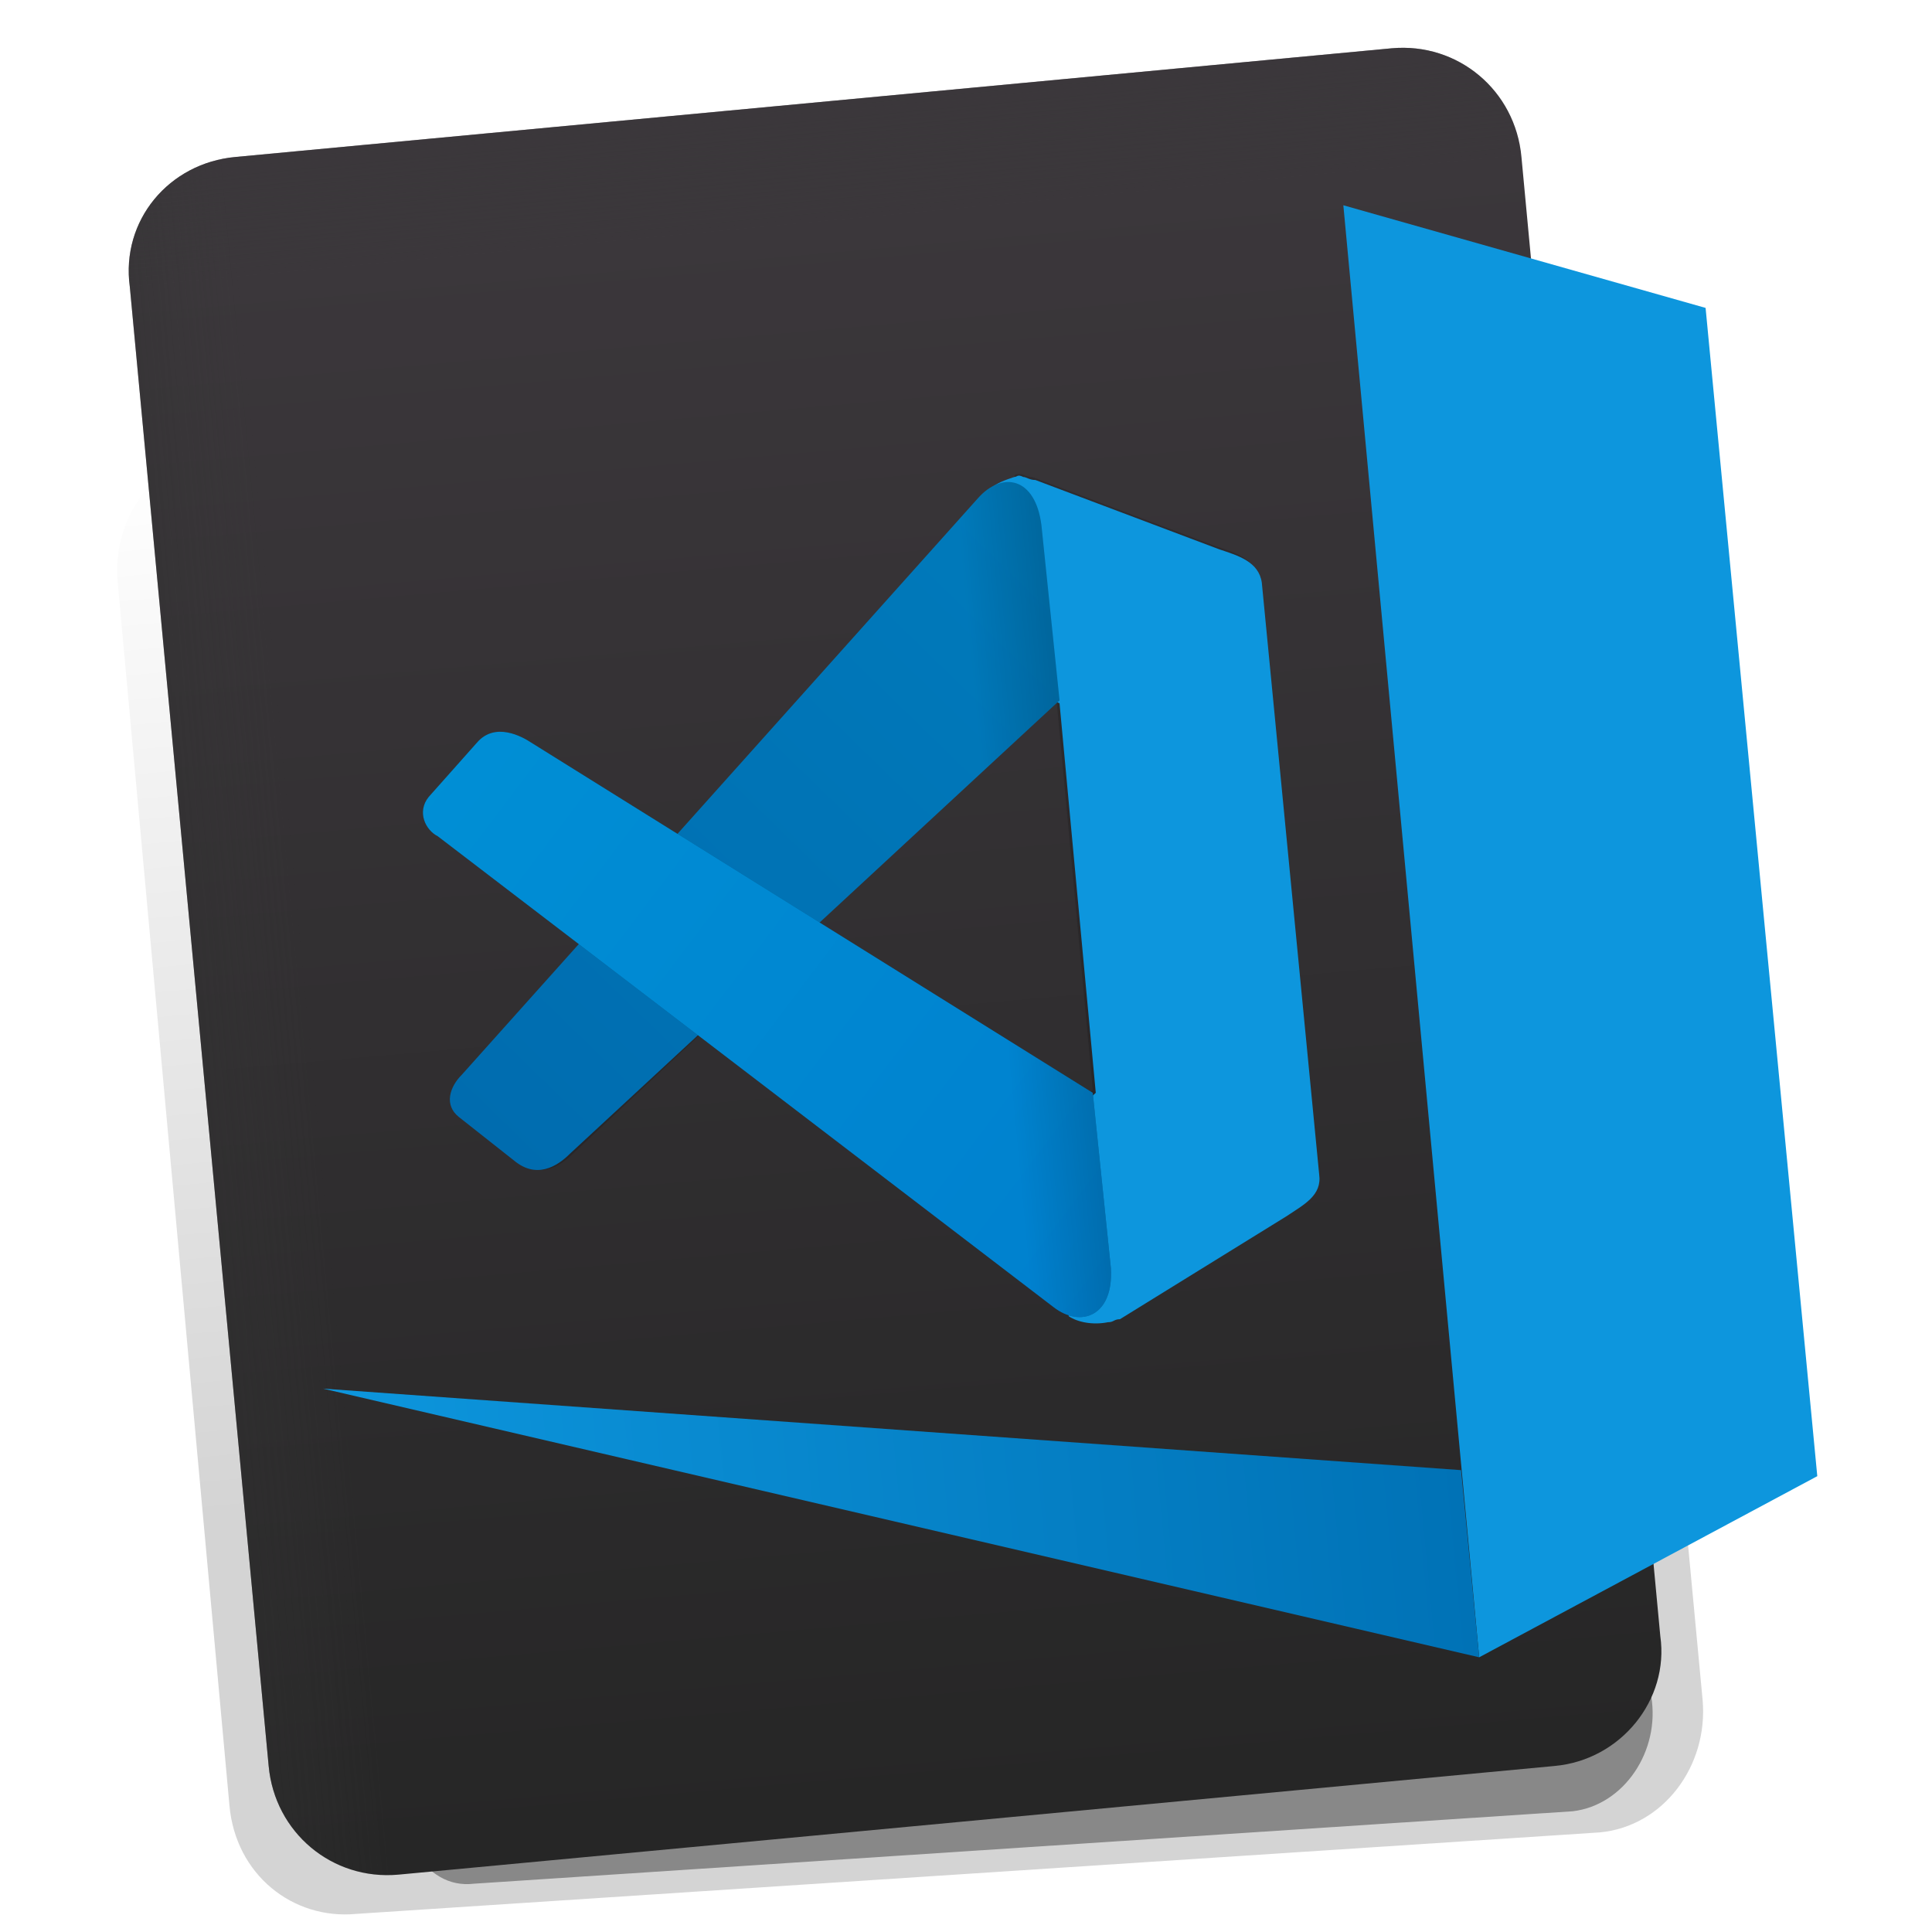
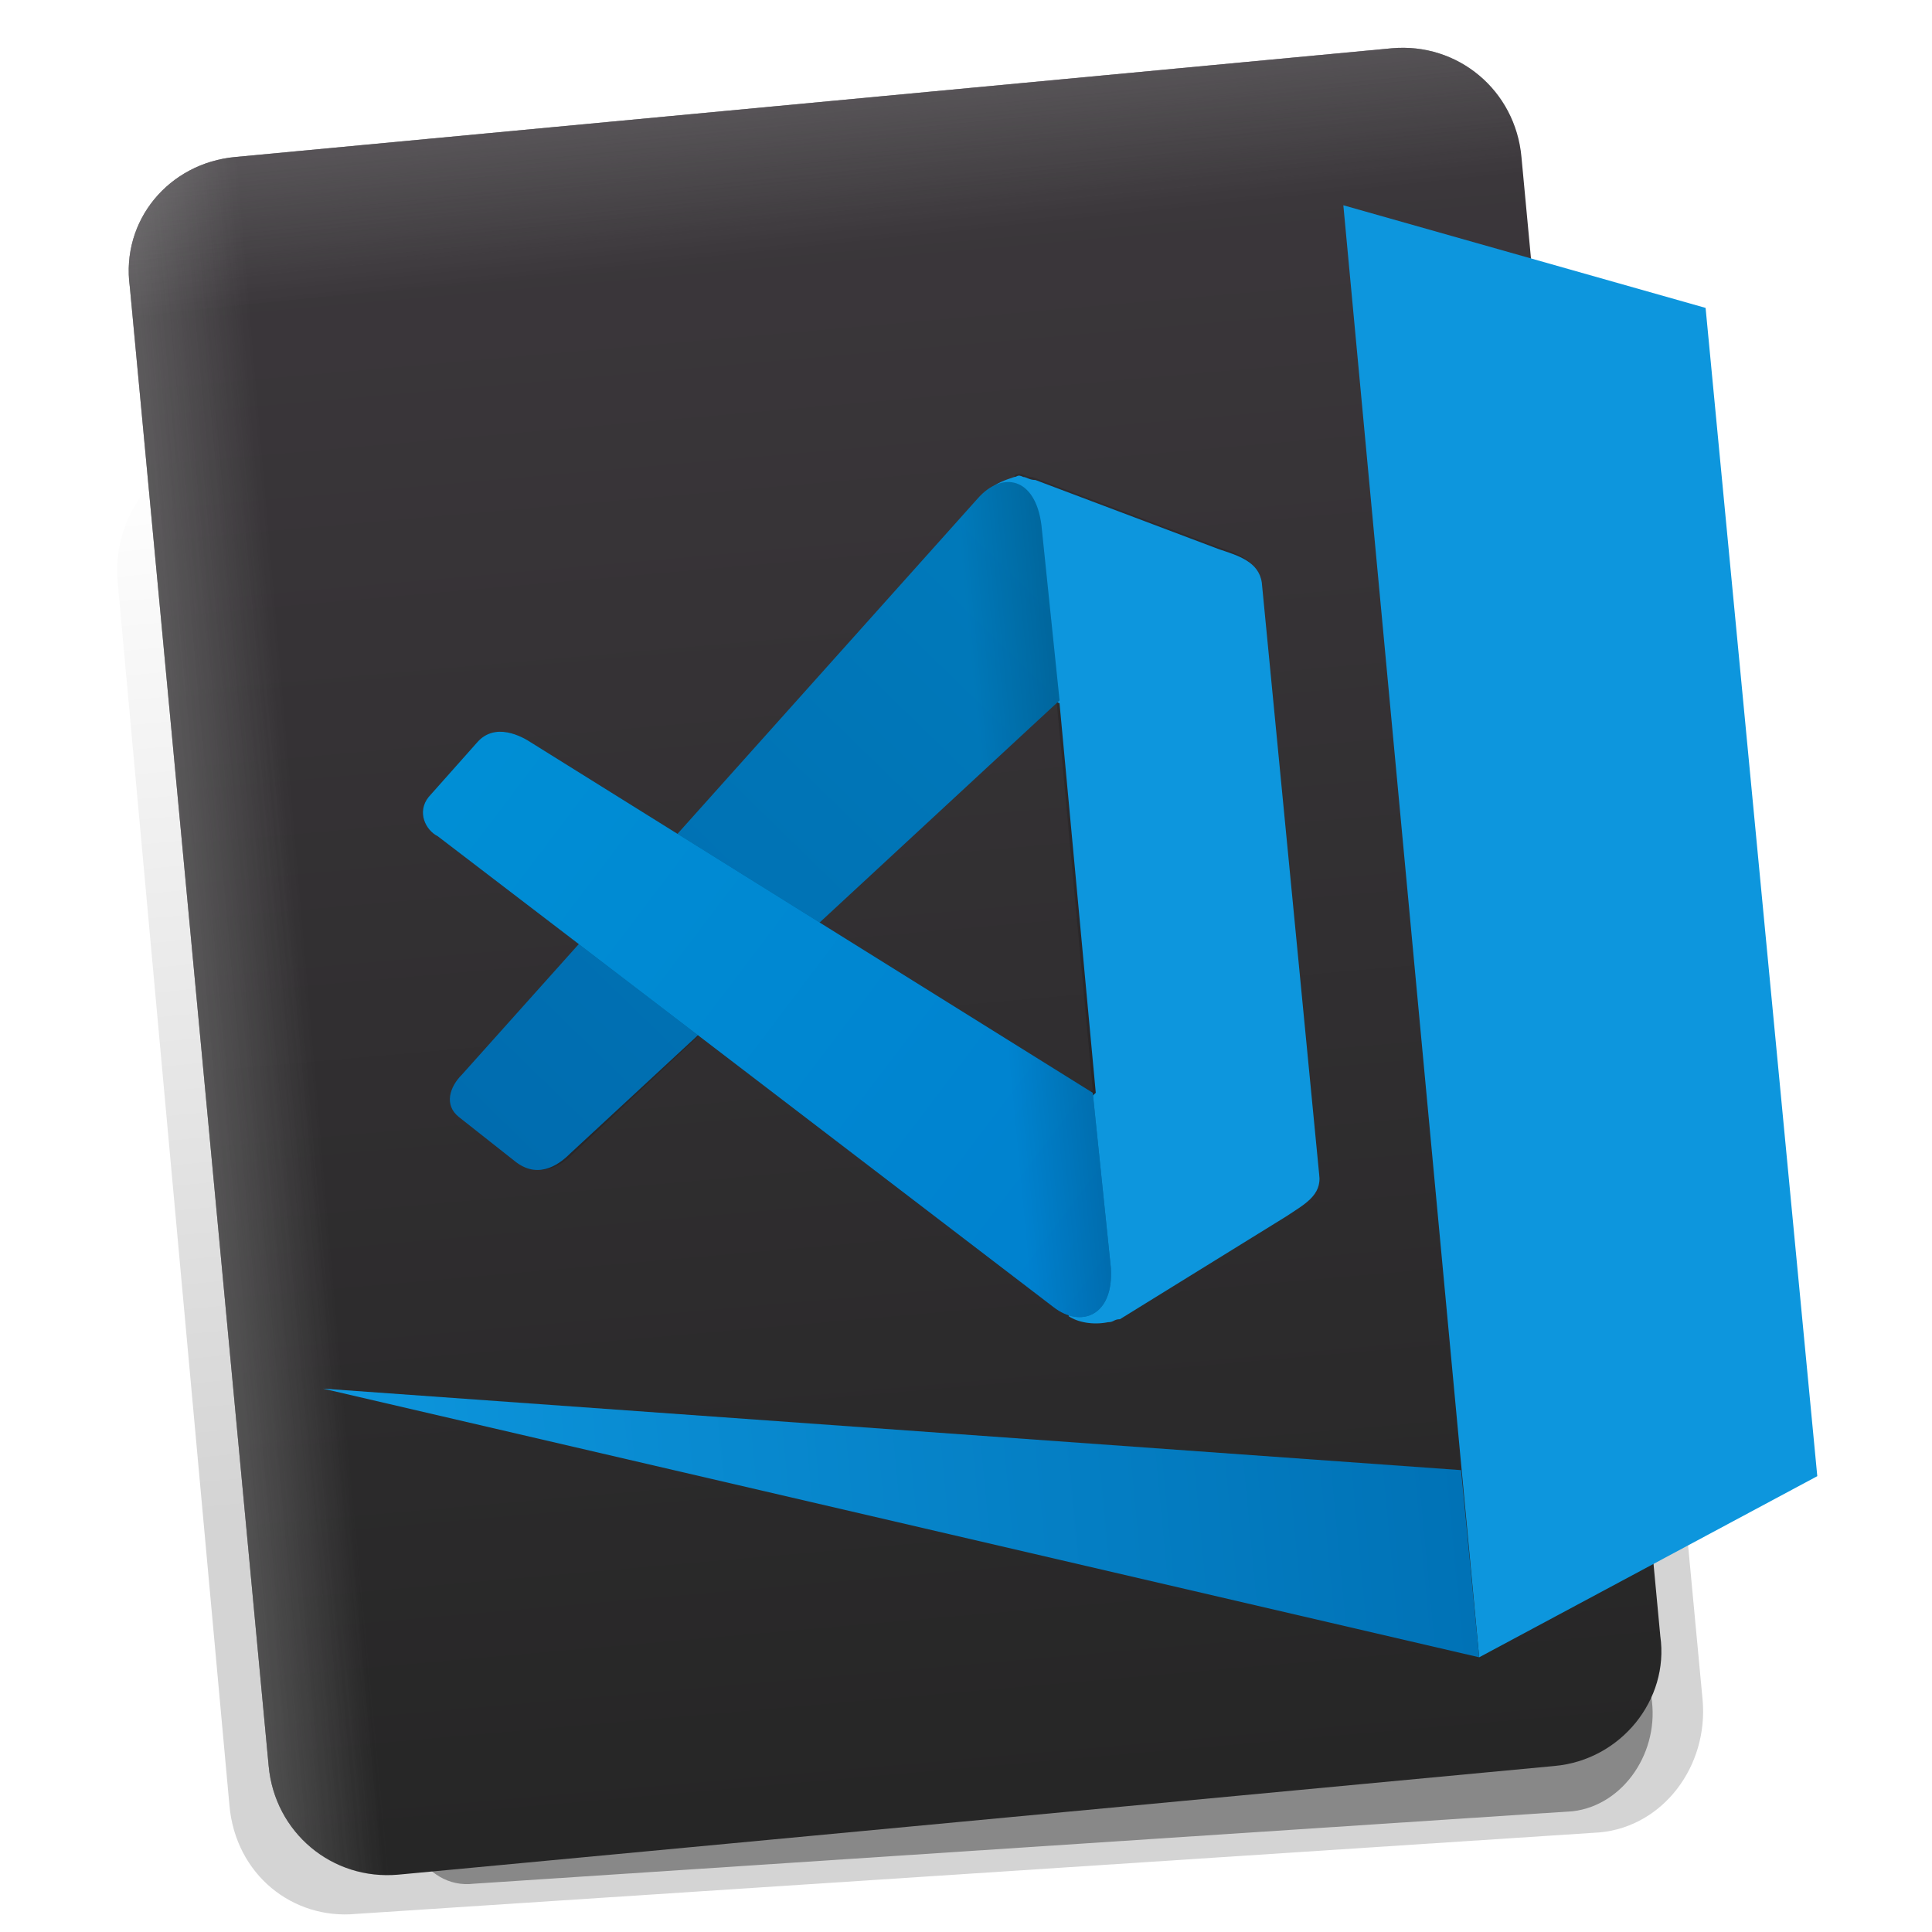
<svg xmlns="http://www.w3.org/2000/svg" version="1.1" id="Layer_1" x="0px" y="0px" viewBox="0 0 64 64" style="enable-background:new 0 0 64 64;" xml:space="preserve">
  <style type="text/css">
	.st0{display:none;}
	.st1{display:inline;fill:url(#SVGID_1_);}
	.st2{display:inline;}
	.st3{opacity:0.15;fill-rule:evenodd;clip-rule:evenodd;enable-background:new    ;}
	.st4{fill-rule:evenodd;clip-rule:evenodd;fill:#0D96DD;}
	.st5{fill-rule:evenodd;clip-rule:evenodd;fill:url(#SVGID_2_);}
	.st6{opacity:0.25;fill-rule:evenodd;clip-rule:evenodd;enable-background:new    ;}
	.st7{fill-rule:evenodd;clip-rule:evenodd;fill:url(#SVGID_3_);}
	.st8{opacity:0.15;fill-rule:evenodd;clip-rule:evenodd;fill:url(#SVGID_4_);enable-background:new    ;}
	.st9{opacity:0.15;fill-rule:evenodd;clip-rule:evenodd;fill:url(#SVGID_5_);enable-background:new    ;}
	.st10{display:none;fill-rule:evenodd;clip-rule:evenodd;fill:#0D96DD;}
	.st11{display:none;fill:url(#SVGID_6_);}
	.st12{display:inline;fill:url(#SVGID_7_);}
	.st13{fill-rule:evenodd;clip-rule:evenodd;fill:url(#SVGID_8_);}
	.st14{fill-rule:evenodd;clip-rule:evenodd;fill:url(#SVGID_9_);}
	.st15{opacity:0.15;fill-rule:evenodd;clip-rule:evenodd;fill:url(#SVGID_10_);enable-background:new    ;}
	.st16{opacity:0.15;fill-rule:evenodd;clip-rule:evenodd;fill:url(#SVGID_11_);enable-background:new    ;}
	.st17{opacity:0.17;fill:url(#SVGID_12_);enable-background:new    ;}
	.st18{opacity:0.36;enable-background:new    ;}
	.st19{fill-rule:evenodd;clip-rule:evenodd;fill:url(#SVGID_13_);}
	.st20{opacity:0.36;fill-rule:evenodd;clip-rule:evenodd;fill:url(#SVGID_14_);}
	.st21{fill-rule:evenodd;clip-rule:evenodd;fill:url(#SVGID_15_);}
	.st22{fill-rule:evenodd;clip-rule:evenodd;fill:url(#SVGID_16_);}
	.st23{fill-rule:evenodd;clip-rule:evenodd;fill:url(#SVGID_17_);}
- 	.st24{opacity:0.15;fill-rule:evenodd;clip-rule:evenodd;fill:url(#SVGID_18_);enable-background:new    ;}
- 	.st25{opacity:0.15;fill-rule:evenodd;clip-rule:evenodd;fill:url(#SVGID_19_);enable-background:new    ;}
- 	.st26{fill:url(#SVGID_20_);}
- 	.st27{display:inline;fill-rule:evenodd;clip-rule:evenodd;fill:url(#SVGID_21_);}
- 	.st28{fill-rule:evenodd;clip-rule:evenodd;fill:url(#SVGID_22_);}
- 	.st29{fill-rule:evenodd;clip-rule:evenodd;fill:url(#SVGID_23_);}
- 	.st30{opacity:0.15;fill-rule:evenodd;clip-rule:evenodd;fill:url(#SVGID_24_);enable-background:new    ;}
- 	.st31{opacity:0.15;fill-rule:evenodd;clip-rule:evenodd;fill:url(#SVGID_25_);enable-background:new    ;}
- 	.st32{fill:url(#SVGID_26_);}
+ 	.st24{fill-rule:evenodd;clip-rule:evenodd;fill:url(#SVGID_18_);}
+ 	.st25{fill-rule:evenodd;clip-rule:evenodd;fill:url(#SVGID_19_);}
+ 	.st26{opacity:0.15;fill-rule:evenodd;clip-rule:evenodd;fill:url(#SVGID_20_);enable-background:new    ;}
+ 	.st27{opacity:0.15;fill-rule:evenodd;clip-rule:evenodd;fill:url(#SVGID_21_);enable-background:new    ;}
+ 	.st28{fill:url(#SVGID_22_);}
+ 	.st29{display:inline;fill-rule:evenodd;clip-rule:evenodd;fill:url(#SVGID_23_);}
+ 	.st30{fill-rule:evenodd;clip-rule:evenodd;fill:url(#SVGID_24_);}
+ 	.st31{fill-rule:evenodd;clip-rule:evenodd;fill:url(#SVGID_25_);}
+ 	.st32{opacity:0.15;fill-rule:evenodd;clip-rule:evenodd;fill:url(#SVGID_26_);enable-background:new    ;}
+ 	.st33{opacity:0.15;fill-rule:evenodd;clip-rule:evenodd;fill:url(#SVGID_27_);enable-background:new    ;}
+ 	.st34{fill:url(#SVGID_28_);}
</style>
  <g class="st0">
    <linearGradient id="SVGID_1_" gradientUnits="userSpaceOnUse" x1="-150.506" y1="3.996" x2="-150.893" y2="59.093" gradientTransform="matrix(0.9977 -6.738108e-02 6.738108e-02 0.9977 -2.0835 2.2289)">
      <stop offset="0" style="stop-color:#3B373B" />
      <stop offset="1" style="stop-color:#212121" />
    </linearGradient>
    <path class="st1" d="M-128.1,70.5l-40.6,2.7c-1.7,0.1-3.1-1.2-3.2-2.8l-3.6-53.3c-0.1-1.7,1.2-3.1,2.8-3.2l40.6-2.7   c1.7-0.1,3.1,1.2,3.2,2.8l3.6,53.3C-125.2,68.9-126.4,70.4-128.1,70.5z" />
    <g transform="translate(-46.001 .0006897)" class="st2">
      <path class="st3" d="M-89.5,19.2c-0.5,0.1-0.9,0.3-1.3,0.5l0,0c-0.2,0.1-0.4,0.2-0.5,0.4L-120,47.9c-0.5,0.6-0.9,1.4-0.2,2.1    l2.8,2.5c1.1,1,2.3,0.1,2.8-0.3l26.5-21.4l0.5,20.2l-2.2,1.7c-1.7,1.3,0.4,8.6-0.1,9.6c0.5,0.3,1.3,0.6,1.9,0.5    c0.2,0,0.4-0.1,0.6-0.2l8.9-4.6c0.9-0.5,2-0.9,1.9-2l-0.7-30.5c0-1.1-1.1-1.5-2-1.9l-9.2-4.2c-0.2-0.1-0.4-0.1-0.6-0.1    C-89.2,19.1-89.4,19.1-89.5,19.2L-89.5,19.2z" />
      <path class="st4" d="M-89.5,19.2c-0.5,0.1-0.9,0.3-1.3,0.5c0.7,0.9-0.5,9.3,1.4,10.3l1.4,0.8l0.5,20.2l-2.2,1.7    c-1.7,1.3,0.4,8.6-0.1,9.6c0.5,0.3,1.3,0.6,1.9,0.5c0.2,0,0.4-0.1,0.6-0.2l8.9-4.6c0.9-0.5,2-0.9,1.9-2l-0.7-30.5    c0-1.1-1.1-1.5-2-1.9l-9.2-4.2c-0.2-0.1-0.4-0.1-0.6-0.1C-89.2,19.1-89.4,19.2-89.5,19.2L-89.5,19.2z" />
      <linearGradient id="SVGID_2_" gradientUnits="userSpaceOnUse" x1="50.041" y1="-912.144" x2="18.545" y2="-938.905" gradientTransform="matrix(0.9997 -2.453074e-02 -2.453074e-02 -0.9997 -160.546 -886.5734)">
        <stop offset="0" style="stop-color:#007ABB" />
        <stop offset="1" style="stop-color:#006CAF" />
      </linearGradient>
      <path class="st5" d="M-120,47.9l28.6-27.7c1.3-1.3,3.1-0.9,3.1,1.7l0.2,9.1l-26.6,21.4c-0.5,0.4-1.7,1.3-2.8,0.3l-2.8-2.5    C-121,49.4-120.6,48.4-120,47.9L-120,47.9z" />
      <path class="st6" d="M-120.3,35.6l29.9,26.3c1.4,1.2,3.1,0.7,3-1.8l-0.2-9.1l-27.6-20c-0.5-0.4-1.8-1.2-2.8-0.2l-2.7,2.7    C-121.4,34.2-120.9,35.2-120.3,35.6L-120.3,35.6z" />
      <linearGradient id="SVGID_3_" gradientUnits="userSpaceOnUse" x1="51.775" y1="-947.619" x2="18.909" y2="-917.492" gradientTransform="matrix(0.9997 -2.453074e-02 -2.453074e-02 -0.9997 -160.546 -886.5734)">
        <stop offset="0" style="stop-color:#0080CE" />
        <stop offset="1" style="stop-color:#008FD5" />
      </linearGradient>
      <path class="st7" d="M-120.3,35.6l29.9,26.3c1.4,1.2,3.1,0.7,3-1.8l-0.2-9.1l-27.6-20c-0.5-0.4-1.8-1.2-2.8-0.2l-2.7,2.7    C-121.4,34.2-120.9,35.2-120.3,35.6L-120.3,35.6z" />
      <linearGradient id="SVGID_4_" gradientUnits="userSpaceOnUse" x1="49.832" y1="-923.918" x2="45.724" y2="-923.918" gradientTransform="matrix(0.9997 -2.453074e-02 -2.453074e-02 -0.9997 -160.546 -886.5734)">
        <stop offset="0" style="stop-color:#000000" />
        <stop offset="1" style="stop-color:#000000;stop-opacity:0" />
      </linearGradient>
      <path class="st8" d="M-120,47.9l28.6-27.7c1.3-1.3,3.1-0.9,3.1,1.7l0.2,9.1l-26.6,21.4c-0.5,0.4-1.7,1.3-2.8,0.3l-2.8-2.5    C-121,49.4-120.6,48.4-120,47.9L-120,47.9z" />
      <linearGradient id="SVGID_5_" gradientUnits="userSpaceOnUse" x1="49.832" y1="-934.189" x2="45.724" y2="-934.189" gradientTransform="matrix(0.9997 -2.453074e-02 -2.453074e-02 -0.9997 -160.546 -886.5734)">
        <stop offset="0" style="stop-color:#000000" />
        <stop offset="1" style="stop-color:#000000;stop-opacity:0" />
      </linearGradient>
      <path class="st9" d="M-120.3,35.6l29.9,26.3c1.4,1.2,3.1,0.7,3-1.8l-0.2-9.1l-27.6-20c-0.5-0.4-1.8-1.2-2.8-0.2l-2.7,2.7    C-121.4,34.2-120.9,35.2-120.3,35.6L-120.3,35.6z" />
    </g>
  </g>
  <polygon class="st10" points="-85.7,38.5 -85.7,85.3 -74.4,80.6 -74.4,42.9 " />
  <linearGradient id="SVGID_6_" gradientUnits="userSpaceOnUse" x1="-121.815" y1="79.277" x2="-85.686" y2="79.277">
    <stop offset="0" style="stop-color:#0D96DD" />
    <stop offset="1" style="stop-color:#0072B6" />
  </linearGradient>
  <polygon class="st11" points="-121.8,73.2 -85.7,85.3 -85.7,79.3 " />
  <g class="st0">
    <linearGradient id="SVGID_7_" gradientUnits="userSpaceOnUse" x1="-88.05" y1="-27.011" x2="-88.437" y2="28.086">
      <stop offset="0" style="stop-color:#3B373B" />
      <stop offset="1" style="stop-color:#212121" />
    </linearGradient>
    <path class="st12" d="M-67.9,28.6h-40.7c-1.7,0-3-1.4-3-3v-53.4c0-1.7,1.4-3,3-3h40.7c1.7,0,3,1.4,3,3v53.4   C-64.9,27.2-66.2,28.6-67.9,28.6z" />
    <g transform="translate(-46.001 .0006897)" class="st2">
      <path class="st3" d="M-25.9-22.1c-0.5,0.1-1,0.2-1.4,0.5l0,0c-0.2,0.1-0.4,0.2-0.6,0.4L-58.1,6.7c-0.6,0.6-1,1.5-0.2,2.2l2.9,2.7    c1.1,1.1,2.4,0.2,2.9-0.2l27.9-21.4v20.8l-2.3,1.7c-1.8,1.3,0.2,8.9-0.3,9.9c0.5,0.3,1.3,0.7,2,0.6c0.2,0,0.4-0.1,0.7-0.2l9.3-4.6    c1-0.5,2-0.9,2-2v-31.5c0-1.1-1.1-1.5-2-2l-9.4-4.6c-0.2-0.1-0.4-0.2-0.7-0.2C-25.6-22.2-25.8-22.2-25.9-22.1L-25.9-22.1z" />
      <path class="st4" d="M-25.9-22.1c-0.5,0.1-1,0.2-1.4,0.5c0.7,0.9-0.7,9.5,1.1,10.7l1.5,0.9v20.8l-2.3,1.7    c-1.8,1.3,0.2,8.9-0.3,9.9c0.5,0.3,1.3,0.7,2,0.6c0.2,0,0.4-0.1,0.7-0.2l9.3-4.6c1-0.5,2-0.9,2-2v-31.5c0-1.1-1.1-1.5-2-2    l-9.4-4.6c-0.2-0.1-0.4-0.2-0.7-0.2C-25.6-22.2-25.8-22.1-25.9-22.1L-25.9-22.1z" />
      <linearGradient id="SVGID_8_" gradientUnits="userSpaceOnUse" x1="113.385" y1="-874.926" x2="80.912" y2="-902.517" gradientTransform="matrix(1 0 0 -1 -138.003 -892.0007)">
        <stop offset="0" style="stop-color:#007ABB" />
        <stop offset="1" style="stop-color:#006CAF" />
      </linearGradient>
      <path class="st13" d="M-58.1,6.7l30.2-27.9c1.4-1.3,3.2-0.8,3.2,1.8v9.4l-28,21.4c-0.5,0.4-1.8,1.3-2.9,0.2l-2.9-2.7    C-59.1,8.2-58.7,7.2-58.1,6.7L-58.1,6.7z" />
      <path class="st6" d="M-58.1-6l30.2,27.9c1.4,1.3,3.2,0.8,3.2-1.8v-9.4l-28-21.3c-0.5-0.4-1.8-1.3-2.9-0.2l-2.9,2.7    C-59.1-7.4-58.7-6.5-58.1-6L-58.1-6z" />
      <linearGradient id="SVGID_9_" gradientUnits="userSpaceOnUse" x1="115.172" y1="-911.5" x2="81.288" y2="-880.439" gradientTransform="matrix(1 0 0 -1 -138.003 -892.0007)">
        <stop offset="0" style="stop-color:#0080CE" />
        <stop offset="1" style="stop-color:#008FD5" />
      </linearGradient>
      <path class="st14" d="M-58.1-6l30.2,27.9c1.4,1.3,3.2,0.8,3.2-1.8v-9.4l-28-21.3c-0.5-0.4-1.8-1.3-2.9-0.2l-2.9,2.7    C-59.1-7.4-58.7-6.5-58.1-6L-58.1-6z" />
      <linearGradient id="SVGID_10_" gradientUnits="userSpaceOnUse" x1="113.169" y1="-887.064" x2="108.933" y2="-887.064" gradientTransform="matrix(1 0 0 -1 -138.003 -892.0007)">
        <stop offset="0" style="stop-color:#000000" />
        <stop offset="1" style="stop-color:#000000;stop-opacity:0" />
      </linearGradient>
      <path class="st15" d="M-58.1,6.7l30.2-27.9c1.4-1.3,3.2-0.8,3.2,1.8v9.4l-28,21.4c-0.5,0.4-1.8,1.3-2.9,0.2l-2.9-2.7    C-59.1,8.2-58.7,7.2-58.1,6.7L-58.1,6.7z" />
      <linearGradient id="SVGID_11_" gradientUnits="userSpaceOnUse" x1="113.169" y1="-897.654" x2="108.933" y2="-897.654" gradientTransform="matrix(1 0 0 -1 -138.003 -892.0007)">
        <stop offset="0" style="stop-color:#000000" />
        <stop offset="1" style="stop-color:#000000;stop-opacity:0" />
      </linearGradient>
      <path class="st16" d="M-58.1-6l30.2,27.9c1.4,1.3,3.2,0.8,3.2-1.8v-9.4l-28-21.3c-0.5-0.4-1.8-1.3-2.9-0.2l-2.9,2.7    C-59.1-7.4-58.7-6.5-58.1-6L-58.1-6z" />
    </g>
  </g>
  <g>
    <g>
      <linearGradient id="SVGID_12_" gradientUnits="userSpaceOnUse" x1="29.67" y1="12.944" x2="29.67" y2="47.845" gradientTransform="matrix(0.9955 -9.426211e-02 9.426211e-02 0.9955 -2.9597 3.12)">
        <stop offset="0" style="stop-color:#020202;stop-opacity:0" />
        <stop offset="1" style="stop-color:#000000" />
      </linearGradient>
      <path class="st17" d="M48.4,11L7.3,14.9c-2.1,0.2-3.6,2.2-3.4,4.4l3.7,40.5c0.2,2.3,2.1,3.8,4.2,3.6L53,60.7    c2.1-0.2,3.6-2.2,3.4-4.4l-3.9-41.5C52.3,12.5,50.5,10.8,48.4,11z" />
      <path class="st18" d="M52.1,60l-36.4,2.4c-1.7,0.2-2.6-1.8-2.8-3.7l3.9-1.4c-0.3-3.4,1.7-6.5,4.6-6.8l29.7-2.8    c2.8-0.3,3.1,2.5,3.4,6l0.2,2.5C55,58,53.8,59.8,52.1,60z" />
    </g>
    <g>
      <linearGradient id="SVGID_13_" gradientUnits="userSpaceOnUse" x1="29.942" y1="6.849" x2="29.57" y2="59.753" gradientTransform="matrix(0.9955 -9.426211e-02 9.426211e-02 0.9955 -2.9597 3.12)">
        <stop offset="0" style="stop-color:#3B373B" />
        <stop offset="1" style="stop-color:#262626" />
      </linearGradient>
      <path class="st19" d="M51.5,58.5l-38.3,3.6c-2.2,0.2-4.1-1.4-4.3-3.6l-4.6-49C4,7.3,5.6,5.4,7.8,5.2l38.3-3.6    c2.2-0.2,4.1,1.4,4.3,3.6l4.6,49C55.3,56.3,53.7,58.3,51.5,58.5z" />
      <linearGradient id="SVGID_14_" gradientUnits="userSpaceOnUse" x1="6.566" y1="31.666" x2="10.301" y2="31.666" gradientTransform="matrix(0.9955 -9.426211e-02 9.426211e-02 0.9955 -2.9597 3.12)">
        <stop offset="0" style="stop-color:#323232" />
        <stop offset="1" style="stop-color:#3A3A3A;stop-opacity:0" />
      </linearGradient>
      <path class="st20" d="M51.5,58.5l-38.3,3.6c-2.2,0.2-4.1-1.4-4.3-3.6l-4.6-49C4,7.3,5.6,5.4,7.8,5.2l38.3-3.6    c2.2-0.2,4.1,1.4,4.3,3.6l4.6,49C55.3,56.3,53.7,58.3,51.5,58.5z" />
      <linearGradient id="SVGID_15_" gradientUnits="userSpaceOnUse" x1="29.768" y1="3.164" x2="29.768" y2="7.113" gradientTransform="matrix(0.9955 -9.426211e-02 9.426211e-02 0.9955 -2.9597 3.12)">
        <stop offset="0" style="stop-color:#3B373B;stop-opacity:0.48" />
        <stop offset="1" style="stop-color:#3A3A3A;stop-opacity:0" />
      </linearGradient>
      <path class="st21" d="M51.5,58.5l-38.3,3.6c-2.2,0.2-4.1-1.4-4.3-3.6l-4.6-49C4,7.3,5.6,5.4,7.8,5.2l38.3-3.6    c2.2-0.2,4.1,1.4,4.3,3.6l4.6,49C55.3,56.3,53.7,58.3,51.5,58.5z" />
+       <linearGradient id="SVGID_16_" gradientUnits="userSpaceOnUse" x1="6.554" y1="33.831" x2="10.296" y2="33.509">
+         <stop offset="0" style="stop-color:#FFFFFF;stop-opacity:0.18" />
+         <stop offset="3.873354e-02" style="stop-color:#FFFFFF;stop-opacity:0.173" />
+         <stop offset="1" style="stop-color:#FFFFFF;stop-opacity:0" />
+       </linearGradient>
+       <path class="st22" d="M51.5,58.5l-38.3,3.6c-2.2,0.2-4.1-1.4-4.3-3.6l-4.6-49C4,7.3,5.6,5.4,7.8,5.2l38.3-3.6    c2.2-0.2,4.1,1.4,4.3,3.6l4.6,49C55.3,56.3,53.7,58.3,51.5,58.5z" />
+       <linearGradient id="SVGID_17_" gradientUnits="userSpaceOnUse" x1="26.711" y1="3.525" x2="27.195" y2="8.171">
+         <stop offset="0" style="stop-color:#FFFFFF;stop-opacity:0.14" />
+         <stop offset="1" style="stop-color:#FFFFFF;stop-opacity:0" />
+       </linearGradient>
+       <path class="st23" d="M51.5,58.5l-38.3,3.6c-2.2,0.2-4.1-1.4-4.3-3.6l-4.6-49C4,7.3,5.6,5.4,7.8,5.2l38.3-3.6    c2.2-0.2,4.1,1.4,4.3,3.6l4.6,49C55.3,56.3,53.7,58.3,51.5,58.5z" />
      <g>
        <g transform="translate(-46.001 .0006897)">
          <path class="st3" d="M79.6,15.8c-0.3,0.1-0.6,0.2-0.8,0.4l0,0c-0.1,0.1-0.2,0.2-0.3,0.3L61.3,35.6c-0.3,0.4-0.5,1,0,1.4l1.9,1.5      c0.8,0.6,1.5,0,1.8-0.3L81,23.2l1.2,12.9l-1.3,1.2c-1,0.9,0.6,5.5,0.4,6.2c0.3,0.2,0.8,0.3,1.3,0.2c0.2,0,0.2-0.1,0.4-0.1      l5.5-3.4c0.6-0.4,1.2-0.7,1.1-1.4l-1.9-19.6c-0.1-0.7-0.8-0.9-1.4-1.1l-6.1-2.3c-0.2,0-0.3-0.1-0.4-0.1      C79.7,15.7,79.6,15.7,79.6,15.8L79.6,15.8z" />
          <path class="st4" d="M79.6,15.8c-0.3,0.1-0.6,0.2-0.8,0.4c0.5,0.5,0.1,6,1.3,6.6l1,0.5l1.2,12.9l-1.3,1.2      c-1,0.9,0.6,5.5,0.4,6.2c0.3,0.2,0.8,0.3,1.3,0.2c0.2,0,0.2-0.1,0.4-0.1l5.5-3.4c0.6-0.4,1.2-0.7,1.1-1.4l-1.9-19.6      c-0.1-0.7-0.8-0.9-1.4-1.1l-6.1-2.3c-0.2,0-0.3-0.1-0.4-0.1C79.7,15.7,79.7,15.8,79.6,15.8L79.6,15.8z" />
-           <linearGradient id="SVGID_16_" gradientUnits="userSpaceOnUse" x1="219.982" y1="-911.211" x2="199.684" y2="-928.457" gradientTransform="matrix(0.9955 -9.426211e-02 -9.426211e-02 -0.9955 -224.2252 -867.5643)">
+           <linearGradient id="SVGID_18_" gradientUnits="userSpaceOnUse" x1="219.982" y1="-911.211" x2="199.684" y2="-928.457" gradientTransform="matrix(0.9955 -9.426211e-02 -9.426211e-02 -0.9955 -224.2252 -867.5643)">
            <stop offset="0" style="stop-color:#007ABB" />
            <stop offset="1" style="stop-color:#006CAF" />
          </linearGradient>
-           <path class="st22" d="M61.3,35.6l17.1-19.1c0.8-0.9,1.9-0.7,2.1,0.9l0.6,5.8L64.9,38.2c-0.3,0.3-1,0.9-1.8,0.3L61.2,37      C60.7,36.6,60.9,36,61.3,35.6L61.3,35.6z" />
+           <path class="st24" d="M61.3,35.6l17.1-19.1c0.8-0.9,1.9-0.7,2.1,0.9l0.6,5.8L64.9,38.2c-0.3,0.3-1,0.9-1.8,0.3L61.2,37      C60.7,36.6,60.9,36,61.3,35.6L61.3,35.6z" />
          <path class="st6" d="M60.5,27.7l20.4,15.6c0.9,0.7,2,0.3,1.9-1.3l-0.6-5.8L63.6,24.6c-0.3-0.2-1.2-0.7-1.8,0l-1.6,1.8      C59.8,26.9,60.1,27.5,60.5,27.7L60.5,27.7z" />
-           <linearGradient id="SVGID_17_" gradientUnits="userSpaceOnUse" x1="221.1" y1="-934.073" x2="199.919" y2="-914.657" gradientTransform="matrix(0.9955 -9.426211e-02 -9.426211e-02 -0.9955 -224.2252 -867.5643)">
+           <linearGradient id="SVGID_19_" gradientUnits="userSpaceOnUse" x1="221.1" y1="-934.073" x2="199.919" y2="-914.657" gradientTransform="matrix(0.9955 -9.426211e-02 -9.426211e-02 -0.9955 -224.2252 -867.5643)">
            <stop offset="0" style="stop-color:#0080CE" />
            <stop offset="1" style="stop-color:#008FD5" />
          </linearGradient>
-           <path class="st23" d="M60.5,27.7l20.4,15.6c0.9,0.7,2,0.3,1.9-1.3l-0.6-5.8L63.6,24.6c-0.3-0.2-1.2-0.7-1.8,0l-1.6,1.8      C59.8,26.9,60.1,27.5,60.5,27.7L60.5,27.7z" />
-           <linearGradient id="SVGID_18_" gradientUnits="userSpaceOnUse" x1="219.847" y1="-918.798" x2="217.2" y2="-918.798" gradientTransform="matrix(0.9955 -9.426211e-02 -9.426211e-02 -0.9955 -224.2252 -867.5643)">
+           <path class="st25" d="M60.5,27.7l20.4,15.6c0.9,0.7,2,0.3,1.9-1.3l-0.6-5.8L63.6,24.6c-0.3-0.2-1.2-0.7-1.8,0l-1.6,1.8      C59.8,26.9,60.1,27.5,60.5,27.7L60.5,27.7z" />
+           <linearGradient id="SVGID_20_" gradientUnits="userSpaceOnUse" x1="219.847" y1="-918.798" x2="217.2" y2="-918.798" gradientTransform="matrix(0.9955 -9.426211e-02 -9.426211e-02 -0.9955 -224.2252 -867.5643)">
            <stop offset="0" style="stop-color:#000000" />
            <stop offset="1" style="stop-color:#000000;stop-opacity:0" />
          </linearGradient>
-           <path class="st24" d="M61.3,35.6l17.1-19.1c0.8-0.9,1.9-0.7,2.1,0.9l0.6,5.8L64.9,38.2c-0.3,0.3-1,0.9-1.8,0.3L61.2,37      C60.7,36.6,60.9,36,61.3,35.6L61.3,35.6z" />
-           <linearGradient id="SVGID_19_" gradientUnits="userSpaceOnUse" x1="219.847" y1="-925.418" x2="217.2" y2="-925.418" gradientTransform="matrix(0.9955 -9.426211e-02 -9.426211e-02 -0.9955 -224.2252 -867.5643)">
+           <path class="st26" d="M61.3,35.6l17.1-19.1c0.8-0.9,1.9-0.7,2.1,0.9l0.6,5.8L64.9,38.2c-0.3,0.3-1,0.9-1.8,0.3L61.2,37      C60.7,36.6,60.9,36,61.3,35.6L61.3,35.6z" />
+           <linearGradient id="SVGID_21_" gradientUnits="userSpaceOnUse" x1="219.847" y1="-925.418" x2="217.2" y2="-925.418" gradientTransform="matrix(0.9955 -9.426211e-02 -9.426211e-02 -0.9955 -224.2252 -867.5643)">
            <stop offset="0" style="stop-color:#000000" />
            <stop offset="1" style="stop-color:#000000;stop-opacity:0" />
          </linearGradient>
-           <path class="st25" d="M60.5,27.7l20.4,15.6c0.9,0.7,2,0.3,1.9-1.3l-0.6-5.8L63.6,24.6c-0.3-0.2-1.2-0.7-1.8,0l-1.6,1.8      C59.8,26.9,60.1,27.5,60.5,27.7L60.5,27.7z" />
+           <path class="st27" d="M60.5,27.7l20.4,15.6c0.9,0.7,2,0.3,1.9-1.3l-0.6-5.8L63.6,24.6c-0.3-0.2-1.2-0.7-1.8,0l-1.6,1.8      C59.8,26.9,60.1,27.5,60.5,27.7L60.5,27.7z" />
        </g>
        <polygon class="st4" points="44.5,6.8 49,54.9 60.2,48.9 56.5,10.2    " />
-         <linearGradient id="SVGID_20_" gradientUnits="userSpaceOnUse" x1="9.57" y1="50.232" x2="46.851" y2="50.232" gradientTransform="matrix(0.9955 -9.426211e-02 9.426211e-02 0.9955 -2.9597 3.12)">
+         <linearGradient id="SVGID_22_" gradientUnits="userSpaceOnUse" x1="9.57" y1="50.232" x2="46.851" y2="50.232" gradientTransform="matrix(0.9955 -9.426211e-02 9.426211e-02 0.9955 -2.9597 3.12)">
          <stop offset="0" style="stop-color:#0D96DD" />
          <stop offset="1" style="stop-color:#0072B6" />
        </linearGradient>
-         <polygon class="st26" points="10.7,46 49,54.9 48.4,48.7    " />
+         <polygon class="st28" points="10.7,46 49,54.9 48.4,48.7    " />
      </g>
    </g>
  </g>
  <g class="st0">
-     <linearGradient id="SVGID_21_" gradientUnits="userSpaceOnUse" x1="-148.743" y1="-98.968" x2="-149.132" y2="-43.636">
+     <linearGradient id="SVGID_23_" gradientUnits="userSpaceOnUse" x1="-148.743" y1="-98.968" x2="-149.132" y2="-43.636">
      <stop offset="0" style="stop-color:#3B373B" />
      <stop offset="1" style="stop-color:#212121" />
    </linearGradient>
-     <path class="st27" d="M-127.2-43.1h-43.4c-1.4,0-2.6-1.2-2.6-2.6v-54.6c0-1.4,1.2-2.6,2.6-2.6h43.4c1.4,0,2.6,1.2,2.6,2.6v54.6   C-124.7-44.3-125.8-43.1-127.2-43.1z" />
+     <path class="st29" d="M-127.2-43.1h-43.4c-1.4,0-2.6-1.2-2.6-2.6v-54.6c0-1.4,1.2-2.6,2.6-2.6h43.4c1.4,0,2.6,1.2,2.6,2.6v54.6   C-124.7-44.3-125.8-43.1-127.2-43.1z" />
    <g class="st2">
      <g transform="translate(-46.001 .0006897)">
        <path class="st3" d="M-97.3-89.3c-0.3,0.1-0.6,0.2-0.9,0.3l0,0c-0.1,0.1-0.3,0.2-0.4,0.3l-19.7,18.2c-0.4,0.4-0.6,1-0.2,1.4     l1.9,1.8c0.7,0.7,1.5,0.1,1.9-0.2l18.2-14v13.6l-1.5,1.1c-1.2,0.9,0.1,5.8-0.2,6.4c0.3,0.2,0.9,0.4,1.3,0.4     c0.2,0,0.3-0.1,0.4-0.1l6.1-3c0.6-0.3,1.3-0.6,1.3-1.3v-20.6c0-0.7-0.7-1-1.3-1.3l-6.1-3c-0.2-0.1-0.3-0.1-0.4-0.1     C-97.1-89.4-97.2-89.4-97.3-89.3L-97.3-89.3z" />
        <path class="st4" d="M-97.3-89.3c-0.3,0.1-0.6,0.2-0.9,0.3c0.5,0.6-0.5,6.2,0.7,7l1,0.6v13.6l-1.5,1.1c-1.2,0.9,0.1,5.8-0.2,6.4     c0.3,0.2,0.9,0.4,1.3,0.4c0.2,0,0.3-0.1,0.4-0.1l6.1-3c0.6-0.3,1.3-0.6,1.3-1.3v-20.6c0-0.7-0.7-1-1.3-1.3l-6.1-3     c-0.2-0.1-0.3-0.1-0.4-0.1C-97.1-89.4-97.2-89.3-97.3-89.3L-97.3-89.3z" />
-         <linearGradient id="SVGID_22_" gradientUnits="userSpaceOnUse" x1="41.572" y1="-805.965" x2="20.35" y2="-823.997" gradientTransform="matrix(1 0 0 -1 -138.003 -892.0007)">
+         <linearGradient id="SVGID_24_" gradientUnits="userSpaceOnUse" x1="41.572" y1="-805.965" x2="20.35" y2="-823.997" gradientTransform="matrix(1 0 0 -1 -138.003 -892.0007)">
          <stop offset="0" style="stop-color:#007ABB" />
          <stop offset="1" style="stop-color:#006CAF" />
        </linearGradient>
-         <path class="st28" d="M-118.3-70.5l19.7-18.2c0.9-0.9,2.1-0.5,2.1,1.2v6.1l-18.3,14c-0.3,0.3-1.2,0.9-1.9,0.2l-1.9-1.8     C-119-69.5-118.7-70.2-118.3-70.5L-118.3-70.5z" />
+         <path class="st30" d="M-118.3-70.5l19.7-18.2c0.9-0.9,2.1-0.5,2.1,1.2v6.1l-18.3,14c-0.3,0.3-1.2,0.9-1.9,0.2l-1.9-1.8     C-119-69.5-118.7-70.2-118.3-70.5L-118.3-70.5z" />
        <path class="st6" d="M-118.3-78.8l19.7,18.2c0.9,0.9,2.1,0.5,2.1-1.2v-6.1l-18.3-13.9c-0.3-0.3-1.2-0.9-1.9-0.2l-1.9,1.8     C-119-79.7-118.7-79.1-118.3-78.8L-118.3-78.8z" />
-         <linearGradient id="SVGID_23_" gradientUnits="userSpaceOnUse" x1="42.74" y1="-829.868" x2="20.595" y2="-809.568" gradientTransform="matrix(1 0 0 -1 -138.003 -892.0007)">
+         <linearGradient id="SVGID_25_" gradientUnits="userSpaceOnUse" x1="42.74" y1="-829.868" x2="20.595" y2="-809.568" gradientTransform="matrix(1 0 0 -1 -138.003 -892.0007)">
          <stop offset="0" style="stop-color:#0080CE" />
          <stop offset="1" style="stop-color:#008FD5" />
        </linearGradient>
-         <path class="st29" d="M-118.3-78.8l19.7,18.2c0.9,0.9,2.1,0.5,2.1-1.2v-6.1l-18.3-13.9c-0.3-0.3-1.2-0.9-1.9-0.2l-1.9,1.8     C-119-79.7-118.7-79.1-118.3-78.8L-118.3-78.8z" />
-         <linearGradient id="SVGID_24_" gradientUnits="userSpaceOnUse" x1="41.431" y1="-813.898" x2="38.663" y2="-813.898" gradientTransform="matrix(1 0 0 -1 -138.003 -892.0007)">
+         <path class="st31" d="M-118.3-78.8l19.7,18.2c0.9,0.9,2.1,0.5,2.1-1.2v-6.1l-18.3-13.9c-0.3-0.3-1.2-0.9-1.9-0.2l-1.9,1.8     C-119-79.7-118.7-79.1-118.3-78.8L-118.3-78.8z" />
+         <linearGradient id="SVGID_26_" gradientUnits="userSpaceOnUse" x1="41.431" y1="-813.898" x2="38.663" y2="-813.898" gradientTransform="matrix(1 0 0 -1 -138.003 -892.0007)">
          <stop offset="0" style="stop-color:#000000" />
          <stop offset="1" style="stop-color:#000000;stop-opacity:0" />
        </linearGradient>
-         <path class="st30" d="M-118.3-70.5l19.7-18.2c0.9-0.9,2.1-0.5,2.1,1.2v6.1l-18.3,14c-0.3,0.3-1.2,0.9-1.9,0.2l-1.9-1.8     C-119-69.5-118.7-70.2-118.3-70.5L-118.3-70.5z" />
-         <linearGradient id="SVGID_25_" gradientUnits="userSpaceOnUse" x1="41.431" y1="-820.819" x2="38.663" y2="-820.819" gradientTransform="matrix(1 0 0 -1 -138.003 -892.0007)">
+         <path class="st32" d="M-118.3-70.5l19.7-18.2c0.9-0.9,2.1-0.5,2.1,1.2v6.1l-18.3,14c-0.3,0.3-1.2,0.9-1.9,0.2l-1.9-1.8     C-119-69.5-118.7-70.2-118.3-70.5L-118.3-70.5z" />
+         <linearGradient id="SVGID_27_" gradientUnits="userSpaceOnUse" x1="41.431" y1="-820.819" x2="38.663" y2="-820.819" gradientTransform="matrix(1 0 0 -1 -138.003 -892.0007)">
          <stop offset="0" style="stop-color:#000000" />
          <stop offset="1" style="stop-color:#000000;stop-opacity:0" />
        </linearGradient>
-         <path class="st31" d="M-118.3-78.8l19.7,18.2c0.9,0.9,2.1,0.5,2.1-1.2v-6.1l-18.3-13.9c-0.3-0.3-1.2-0.9-1.9-0.2l-1.9,1.8     C-119-79.7-118.7-79.1-118.3-78.8L-118.3-78.8z" />
+         <path class="st33" d="M-118.3-78.8l19.7,18.2c0.9,0.9,2.1,0.5,2.1-1.2v-6.1l-18.3-13.9c-0.3-0.3-1.2-0.9-1.9-0.2l-1.9,1.8     C-119-79.7-118.7-79.1-118.3-78.8L-118.3-78.8z" />
      </g>
      <polygon class="st4" points="-131.1,-97.6 -131.1,-47.1 -118.8,-52.2 -118.8,-92.9   " />
-       <linearGradient id="SVGID_26_" gradientUnits="userSpaceOnUse" x1="-170.042" y1="-53.601" x2="-131.065" y2="-53.601">
+       <linearGradient id="SVGID_28_" gradientUnits="userSpaceOnUse" x1="-170.042" y1="-53.601" x2="-131.065" y2="-53.601">
        <stop offset="0" style="stop-color:#0D96DD" />
        <stop offset="1" style="stop-color:#0072B6" />
      </linearGradient>
-       <polygon class="st32" points="-170,-60.1 -131.1,-47.1 -131.1,-53.6   " />
+       <polygon class="st34" points="-170,-60.1 -131.1,-47.1 -131.1,-53.6   " />
    </g>
  </g>
</svg>
